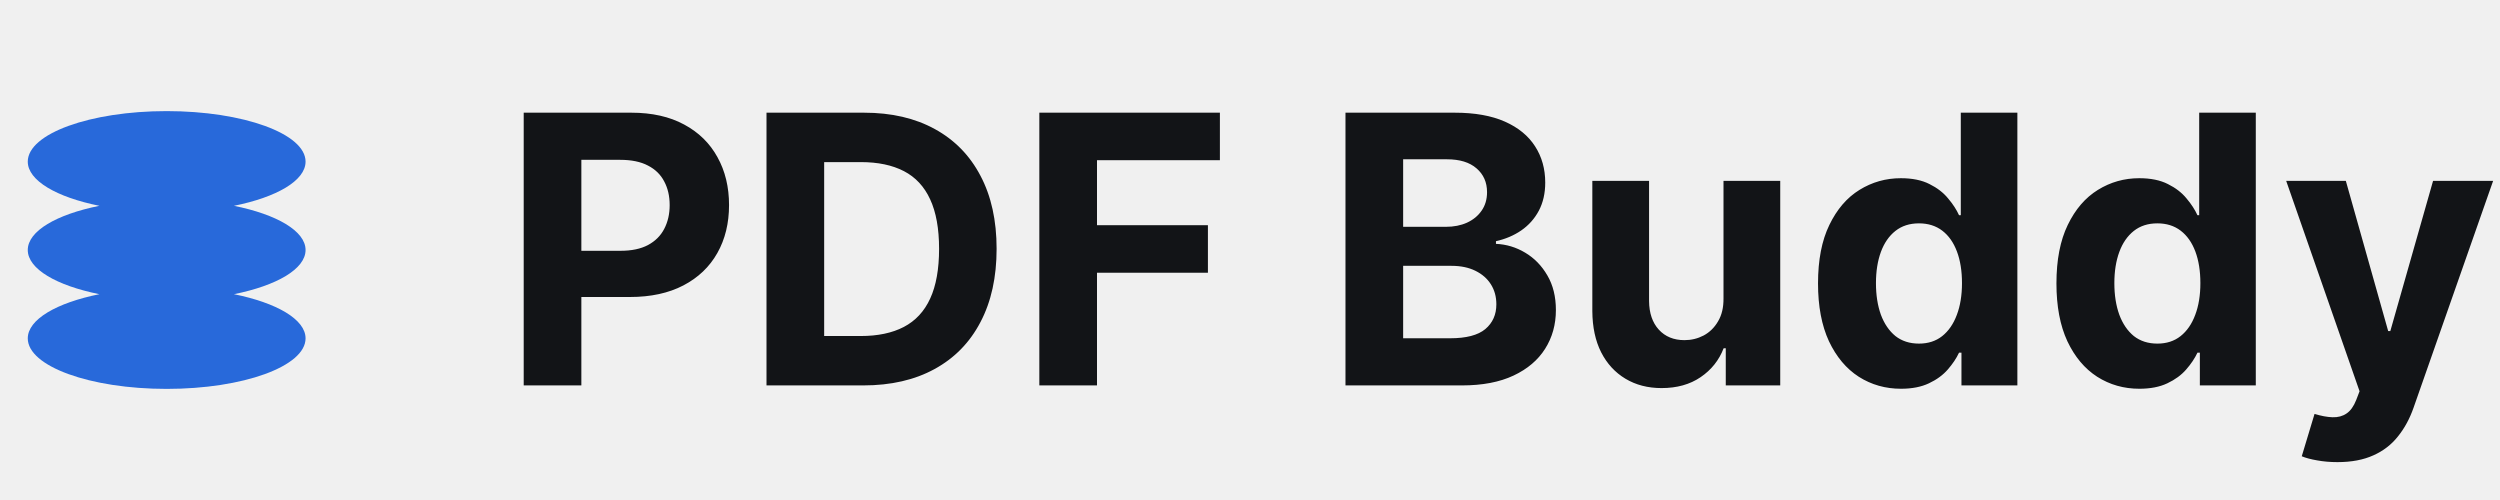
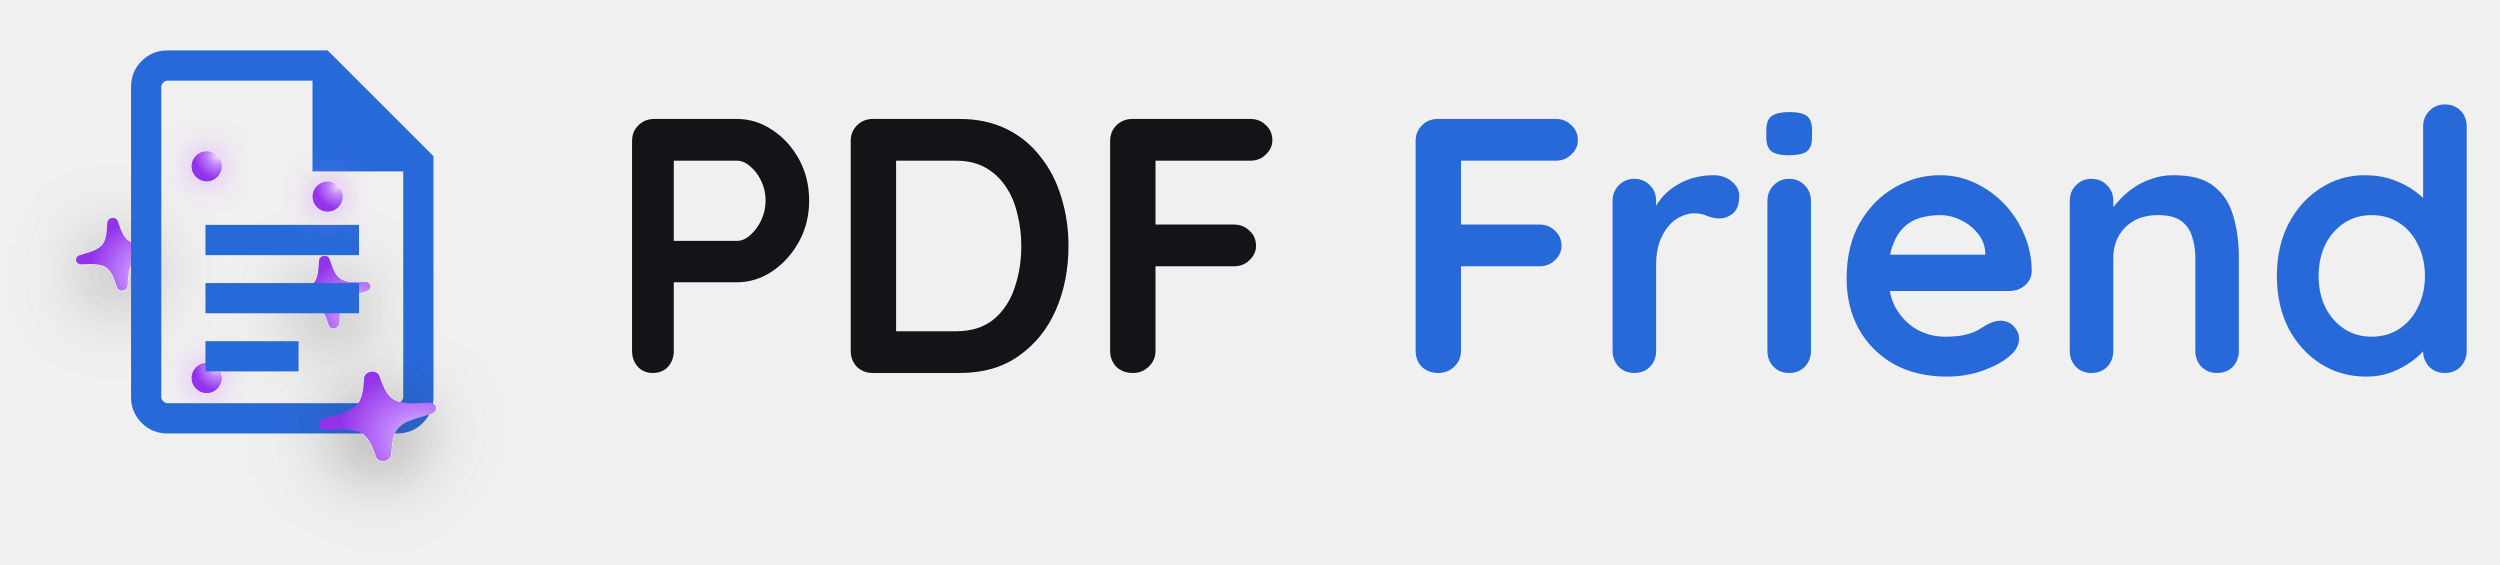
- <svg xmlns="http://www.w3.org/2000/svg" width="120" height="24" viewBox="0 0 120 24" fill="none">
-   <g clip-path="url(#clip0_64_724)">
-     <path fill-rule="evenodd" clip-rule="evenodd" d="M14.667 7.758C14.667 8.67 13.28 9.465 11.23 9.879C13.28 10.292 14.667 11.087 14.667 12C14.667 12.913 13.28 13.708 11.23 14.121C13.28 14.535 14.667 15.33 14.667 16.242C14.667 17.581 11.682 18.667 8 18.667C4.318 18.667 1.333 17.581 1.333 16.242C1.333 15.33 2.72 14.535 4.77 14.121C2.72 13.708 1.333 12.913 1.333 12C1.333 11.087 2.72 10.292 4.77 9.879C2.72 9.465 1.333 8.67 1.333 7.758C1.333 6.419 4.318 5.333 8 5.333C11.682 5.333 14.667 6.419 14.667 7.758Z" fill="#2869DA" />
+ <svg xmlns="http://www.w3.org/2000/svg" width="124" height="28" viewBox="0 0 124 28" fill="none">
+   <g filter="url(#filter0_d_142_341)">
+     <path d="M6.095 14.405C5.961 14.426 5.838 14.356 5.801 14.237C5.453 13.178 5.261 13.052 4.05 13.113C3.91 13.119 3.789 13.034 3.771 12.917C3.753 12.798 3.843 12.685 3.978 12.646C5.142 12.323 5.27 12.174 5.321 11.056C5.327 10.932 5.42 10.829 5.552 10.81C5.688 10.789 5.809 10.859 5.85 10.978C6.194 12.036 6.386 12.162 7.595 12.101C7.739 12.096 7.858 12.178 7.876 12.298C7.894 12.415 7.808 12.528 7.669 12.567C6.504 12.894 6.378 13.041 6.33 14.159C6.32 14.285 6.225 14.386 6.095 14.405Z" fill="url(#paint0_radial_142_341)" />
  </g>
-   <path d="M25.138 18.5V5.409H30.303C31.296 5.409 32.141 5.599 32.84 5.978C33.539 6.353 34.072 6.875 34.438 7.544C34.809 8.209 34.994 8.976 34.994 9.845C34.994 10.714 34.807 11.482 34.432 12.146C34.057 12.811 33.514 13.329 32.802 13.7C32.094 14.07 31.238 14.256 30.232 14.256H26.94V12.038H29.785C30.317 12.038 30.756 11.946 31.102 11.763C31.451 11.575 31.711 11.318 31.881 10.989C32.056 10.657 32.144 10.276 32.144 9.845C32.144 9.411 32.056 9.031 31.881 8.707C31.711 8.379 31.451 8.126 31.102 7.947C30.752 7.763 30.309 7.672 29.772 7.672H27.905V18.5H25.138ZM41.433 18.5H36.792V5.409H41.471C42.788 5.409 43.921 5.671 44.872 6.195C45.822 6.715 46.553 7.463 47.064 8.439C47.58 9.415 47.837 10.582 47.837 11.942C47.837 13.305 47.58 14.477 47.064 15.457C46.553 16.438 45.818 17.19 44.859 17.714C43.904 18.238 42.762 18.5 41.433 18.5ZM39.56 16.129H41.318C42.136 16.129 42.824 15.984 43.382 15.694C43.945 15.4 44.367 14.946 44.648 14.332C44.933 13.714 45.076 12.918 45.076 11.942C45.076 10.974 44.933 10.184 44.648 9.57C44.367 8.957 43.947 8.505 43.389 8.215C42.83 7.925 42.142 7.781 41.324 7.781H39.56V16.129ZM49.888 18.5V5.409H58.555V7.691H52.656V10.81H57.98V13.092H52.656V18.5H49.888ZM64.583 18.5V5.409H69.825C70.788 5.409 71.591 5.552 72.234 5.837C72.878 6.123 73.362 6.519 73.685 7.026C74.009 7.529 74.171 8.109 74.171 8.765C74.171 9.276 74.069 9.726 73.864 10.114C73.66 10.497 73.379 10.812 73.021 11.06C72.667 11.303 72.262 11.475 71.806 11.577V11.705C72.305 11.727 72.771 11.867 73.206 12.127C73.645 12.387 74.001 12.751 74.273 13.22C74.546 13.685 74.683 14.239 74.683 14.882C74.683 15.577 74.51 16.197 74.165 16.742C73.824 17.283 73.319 17.712 72.65 18.027C71.981 18.342 71.156 18.5 70.176 18.5H64.583ZM67.351 16.237H69.607C70.379 16.237 70.941 16.09 71.295 15.796C71.648 15.498 71.825 15.102 71.825 14.607C71.825 14.245 71.738 13.925 71.563 13.648C71.388 13.371 71.139 13.154 70.815 12.996C70.496 12.839 70.114 12.76 69.671 12.76H67.351V16.237ZM67.351 10.887H69.403C69.782 10.887 70.119 10.821 70.413 10.689C70.711 10.553 70.945 10.361 71.116 10.114C71.29 9.866 71.378 9.57 71.378 9.225C71.378 8.752 71.21 8.371 70.873 8.081C70.54 7.791 70.067 7.646 69.454 7.646H67.351V10.887ZM82.728 14.32V8.682H85.451V18.5H82.837V16.717H82.735C82.513 17.292 82.145 17.754 81.629 18.104C81.118 18.453 80.493 18.628 79.756 18.628C79.1 18.628 78.522 18.479 78.024 18.18C77.525 17.882 77.135 17.458 76.854 16.908C76.577 16.359 76.437 15.7 76.432 14.933V8.682H79.155V14.447C79.16 15.027 79.315 15.485 79.622 15.822C79.929 16.158 80.34 16.327 80.856 16.327C81.184 16.327 81.491 16.252 81.776 16.103C82.062 15.95 82.292 15.724 82.466 15.425C82.645 15.127 82.733 14.758 82.728 14.32ZM91.248 18.66C90.502 18.66 89.826 18.468 89.221 18.084C88.62 17.697 88.143 17.128 87.789 16.378C87.44 15.624 87.265 14.699 87.265 13.604C87.265 12.479 87.446 11.543 87.809 10.798C88.171 10.048 88.652 9.487 89.253 9.116C89.858 8.741 90.521 8.554 91.241 8.554C91.791 8.554 92.249 8.648 92.615 8.835C92.986 9.018 93.284 9.249 93.51 9.526C93.74 9.798 93.915 10.067 94.034 10.331H94.118V5.409H96.834V18.5H94.15V16.928H94.034C93.907 17.2 93.725 17.471 93.491 17.739C93.261 18.004 92.961 18.223 92.59 18.398C92.223 18.572 91.776 18.66 91.248 18.66ZM92.11 16.493C92.549 16.493 92.92 16.374 93.223 16.135C93.529 15.892 93.764 15.553 93.926 15.119C94.092 14.684 94.175 14.175 94.175 13.591C94.175 13.007 94.094 12.5 93.932 12.07C93.77 11.639 93.536 11.307 93.229 11.072C92.922 10.838 92.549 10.721 92.11 10.721C91.663 10.721 91.286 10.842 90.979 11.085C90.672 11.328 90.44 11.665 90.282 12.095C90.125 12.526 90.046 13.024 90.046 13.591C90.046 14.162 90.125 14.667 90.282 15.106C90.444 15.54 90.677 15.881 90.979 16.129C91.286 16.371 91.663 16.493 92.11 16.493ZM102.691 18.66C101.945 18.66 101.27 18.468 100.665 18.084C100.064 17.697 99.587 17.128 99.233 16.378C98.883 15.624 98.709 14.699 98.709 13.604C98.709 12.479 98.89 11.543 99.252 10.798C99.614 10.048 100.096 9.487 100.697 9.116C101.302 8.741 101.964 8.554 102.684 8.554C103.234 8.554 103.692 8.648 104.059 8.835C104.43 9.018 104.728 9.249 104.954 9.526C105.184 9.798 105.358 10.067 105.478 10.331H105.561V5.409H108.278V18.5H105.593V16.928H105.478C105.35 17.2 105.169 17.471 104.934 17.739C104.704 18.004 104.404 18.223 104.033 18.398C103.667 18.572 103.219 18.66 102.691 18.66ZM103.554 16.493C103.993 16.493 104.363 16.374 104.666 16.135C104.973 15.892 105.207 15.553 105.369 15.119C105.535 14.684 105.618 14.175 105.618 13.591C105.618 13.007 105.537 12.5 105.376 12.07C105.214 11.639 104.979 11.307 104.672 11.072C104.366 10.838 103.993 10.721 103.554 10.721C103.106 10.721 102.729 10.842 102.422 11.085C102.116 11.328 101.883 11.665 101.726 12.095C101.568 12.526 101.489 13.024 101.489 13.591C101.489 14.162 101.568 14.667 101.726 15.106C101.888 15.54 102.12 15.881 102.422 16.129C102.729 16.371 103.106 16.493 103.554 16.493ZM112.197 22.182C111.852 22.182 111.528 22.154 111.226 22.099C110.928 22.048 110.68 21.982 110.484 21.901L111.098 19.868C111.418 19.966 111.705 20.019 111.961 20.028C112.221 20.036 112.445 19.977 112.632 19.849C112.824 19.721 112.979 19.504 113.099 19.197L113.259 18.781L109.737 8.682H112.6L114.633 15.892H114.735L116.787 8.682H119.67L115.854 19.561C115.67 20.09 115.421 20.55 115.106 20.942C114.795 21.338 114.401 21.643 113.923 21.856C113.446 22.073 112.871 22.182 112.197 22.182Z" fill="#121417" />
+   <g filter="url(#filter1_d_142_341)">
+     <circle cx="10.25" cy="18.75" r="0.75" transform="rotate(180 10.25 18.75)" fill="url(#paint1_radial_142_341)" />
+   </g>
+   <g filter="url(#filter2_d_142_341)">
+     <path d="M16.595 16.285C16.461 16.306 16.338 16.236 16.301 16.117C15.953 15.058 15.761 14.932 14.55 14.993C14.41 14.999 14.289 14.914 14.271 14.797C14.253 14.678 14.343 14.565 14.477 14.527C15.642 14.203 15.769 14.054 15.821 12.936C15.827 12.812 15.92 12.71 16.052 12.69C16.188 12.669 16.309 12.739 16.35 12.858C16.694 13.916 16.886 14.042 18.095 13.981C18.239 13.976 18.358 14.058 18.376 14.178C18.394 14.295 18.308 14.408 18.169 14.447C17.004 14.774 16.878 14.922 16.829 16.039C16.82 16.165 16.725 16.266 16.595 16.285Z" fill="url(#paint2_radial_142_341)" />
+   </g>
+   <path d="M10.192 12.654H17.808V11.154H10.192V12.654ZM10.192 15.539H17.808V14.039H10.192V15.539ZM10.192 18.423H14.808V16.923H10.192V18.423ZM8.308 21.5C7.803 21.5 7.375 21.325 7.025 20.975C6.675 20.625 6.5 20.197 6.5 19.692V4.308C6.5 3.803 6.675 3.375 7.025 3.025C7.375 2.675 7.803 2.5 8.308 2.5H16.25L21.5 7.75V19.692C21.5 20.197 21.325 20.625 20.975 20.975C20.625 21.325 20.197 21.5 19.692 21.5H8.308ZM15.5 8.5V4H8.308C8.231 4 8.16 4.032 8.096 4.096C8.032 4.16 8 4.231 8 4.308V19.692C8 19.769 8.032 19.84 8.096 19.904C8.16 19.968 8.231 20 8.308 20H19.692C19.769 20 19.84 19.968 19.904 19.904C19.968 19.84 20 19.769 20 19.692V8.5H15.5Z" fill="#2869DA" />
+   <g filter="url(#filter3_d_142_341)">
+     <path d="M19.064 22.866C18.875 22.894 18.705 22.811 18.656 22.665C18.194 21.365 17.927 21.215 16.221 21.323C16.024 21.334 15.856 21.232 15.834 21.088C15.812 20.942 15.941 20.799 16.132 20.748C17.779 20.317 17.962 20.13 18.065 18.747C18.077 18.594 18.21 18.465 18.396 18.437C18.588 18.408 18.756 18.491 18.81 18.637C19.266 19.935 19.533 20.085 21.237 19.978C21.439 19.968 21.604 20.066 21.627 20.214C21.648 20.359 21.525 20.5 21.329 20.552C19.68 20.988 19.499 21.173 19.401 22.554C19.384 22.711 19.248 22.838 19.064 22.866Z" fill="url(#paint3_radial_142_341)" />
+   </g>
+   <g filter="url(#filter4_d_142_341)">
+     <circle cx="10.25" cy="8.25" r="0.75" transform="rotate(180 10.25 8.25)" fill="url(#paint4_radial_142_341)" />
+   </g>
+   <g filter="url(#filter5_d_142_341)">
+     <circle cx="16.25" cy="9.75" r="0.75" transform="rotate(180 16.25 9.75)" fill="url(#paint5_radial_142_341)" />
+   </g>
+   <path d="M36.552 5.9C37.176 5.9 37.758 6.08 38.298 6.44C38.85 6.8 39.294 7.286 39.63 7.898C39.966 8.51 40.134 9.194 40.134 9.95C40.134 10.694 39.966 11.372 39.63 11.984C39.294 12.596 38.85 13.088 38.298 13.46C37.758 13.82 37.176 14 36.552 14H33.24L33.42 13.676V17.402C33.42 17.714 33.324 17.978 33.132 18.194C32.94 18.398 32.688 18.5 32.376 18.5C32.076 18.5 31.83 18.398 31.638 18.194C31.446 17.978 31.35 17.714 31.35 17.402V6.998C31.35 6.686 31.452 6.428 31.656 6.224C31.872 6.008 32.136 5.9 32.448 5.9H36.552ZM36.552 11.948C36.78 11.948 37.002 11.852 37.218 11.66C37.434 11.468 37.614 11.222 37.758 10.922C37.902 10.61 37.974 10.286 37.974 9.95C37.974 9.602 37.902 9.278 37.758 8.978C37.614 8.678 37.434 8.438 37.218 8.258C37.002 8.066 36.78 7.97 36.552 7.97H33.204L33.42 7.646V12.236L33.222 11.948H36.552ZM47.596 5.9C48.46 5.9 49.228 6.062 49.9 6.386C50.572 6.71 51.136 7.166 51.592 7.754C52.06 8.33 52.408 9.002 52.636 9.77C52.876 10.526 52.996 11.336 52.996 12.2C52.996 13.364 52.786 14.426 52.366 15.386C51.946 16.334 51.334 17.09 50.53 17.654C49.738 18.218 48.76 18.5 47.596 18.5H43.294C42.982 18.5 42.718 18.398 42.502 18.194C42.298 17.978 42.196 17.714 42.196 17.402V6.998C42.196 6.686 42.298 6.428 42.502 6.224C42.718 6.008 42.982 5.9 43.294 5.9H47.596ZM47.416 16.43C48.172 16.43 48.79 16.238 49.27 15.854C49.75 15.458 50.098 14.942 50.314 14.306C50.542 13.658 50.656 12.956 50.656 12.2C50.656 11.636 50.59 11.102 50.458 10.598C50.338 10.082 50.146 9.632 49.882 9.248C49.618 8.852 49.282 8.54 48.874 8.312C48.466 8.084 47.98 7.97 47.416 7.97H44.266L44.446 7.808V16.628L44.338 16.43H47.416ZM56.197 18.5C55.861 18.5 55.585 18.398 55.369 18.194C55.165 17.978 55.063 17.714 55.063 17.402V6.998C55.063 6.686 55.165 6.428 55.369 6.224C55.585 6.008 55.849 5.9 56.161 5.9H62.011C62.323 5.9 62.581 6.002 62.785 6.206C63.001 6.398 63.109 6.65 63.109 6.962C63.109 7.226 63.001 7.46 62.785 7.664C62.581 7.868 62.323 7.97 62.011 7.97H57.151L57.313 7.754V11.372L57.187 11.138H61.201C61.513 11.138 61.771 11.24 61.975 11.444C62.191 11.636 62.299 11.888 62.299 12.2C62.299 12.464 62.191 12.698 61.975 12.902C61.771 13.106 61.513 13.208 61.201 13.208H57.151L57.313 13.046V17.402C57.313 17.714 57.199 17.978 56.971 18.194C56.755 18.398 56.497 18.5 56.197 18.5Z" fill="#121417" />
+   <path d="M71.349 18.5C71.013 18.5 70.737 18.398 70.521 18.194C70.317 17.978 70.215 17.714 70.215 17.402V6.998C70.215 6.686 70.317 6.428 70.521 6.224C70.737 6.008 71.001 5.9 71.313 5.9H77.163C77.475 5.9 77.733 6.002 77.937 6.206C78.153 6.398 78.261 6.65 78.261 6.962C78.261 7.226 78.153 7.46 77.937 7.664C77.733 7.868 77.475 7.97 77.163 7.97H72.303L72.465 7.754V11.372L72.339 11.138H76.353C76.665 11.138 76.923 11.24 77.127 11.444C77.343 11.636 77.451 11.888 77.451 12.2C77.451 12.464 77.343 12.698 77.127 12.902C76.923 13.106 76.665 13.208 76.353 13.208H72.303L72.465 13.046V17.402C72.465 17.714 72.351 17.978 72.123 18.194C71.907 18.398 71.649 18.5 71.349 18.5ZM81.064 18.5C80.752 18.5 80.495 18.398 80.29 18.194C80.087 17.978 79.984 17.714 79.984 17.402V9.968C79.984 9.656 80.087 9.398 80.29 9.194C80.495 8.978 80.752 8.87 81.064 8.87C81.376 8.87 81.635 8.978 81.838 9.194C82.043 9.398 82.144 9.656 82.144 9.968V11.66L82.019 10.454C82.15 10.166 82.319 9.914 82.522 9.698C82.739 9.47 82.978 9.284 83.243 9.14C83.507 8.984 83.788 8.87 84.088 8.798C84.388 8.726 84.689 8.69 84.989 8.69C85.349 8.69 85.648 8.792 85.888 8.996C86.141 9.2 86.266 9.44 86.266 9.716C86.266 10.112 86.165 10.4 85.96 10.58C85.757 10.748 85.534 10.832 85.294 10.832C85.067 10.832 84.856 10.79 84.665 10.706C84.484 10.622 84.275 10.58 84.034 10.58C83.819 10.58 83.597 10.634 83.368 10.742C83.153 10.838 82.948 10.994 82.757 11.21C82.576 11.426 82.427 11.696 82.306 12.02C82.198 12.332 82.144 12.704 82.144 13.136V17.402C82.144 17.714 82.043 17.978 81.838 18.194C81.635 18.398 81.376 18.5 81.064 18.5ZM89.823 17.402C89.823 17.714 89.721 17.978 89.517 18.194C89.313 18.398 89.055 18.5 88.743 18.5C88.431 18.5 88.173 18.398 87.969 18.194C87.765 17.978 87.663 17.714 87.663 17.402V9.968C87.663 9.656 87.765 9.398 87.969 9.194C88.173 8.978 88.431 8.87 88.743 8.87C89.055 8.87 89.313 8.978 89.517 9.194C89.721 9.398 89.823 9.656 89.823 9.968V17.402ZM88.725 7.7C88.317 7.7 88.029 7.634 87.861 7.502C87.693 7.37 87.609 7.136 87.609 6.8V6.458C87.609 6.11 87.699 5.876 87.879 5.756C88.071 5.624 88.359 5.558 88.743 5.558C89.163 5.558 89.457 5.624 89.625 5.756C89.793 5.888 89.877 6.122 89.877 6.458V6.8C89.877 7.148 89.787 7.388 89.607 7.52C89.427 7.64 89.133 7.7 88.725 7.7ZM96.579 18.68C95.559 18.68 94.671 18.47 93.915 18.05C93.171 17.618 92.595 17.036 92.187 16.304C91.791 15.572 91.593 14.744 91.593 13.82C91.593 12.74 91.809 11.822 92.241 11.066C92.685 10.298 93.261 9.71 93.969 9.302C94.677 8.894 95.427 8.69 96.219 8.69C96.831 8.69 97.407 8.816 97.947 9.068C98.499 9.32 98.985 9.668 99.405 10.112C99.825 10.544 100.155 11.048 100.395 11.624C100.647 12.2 100.773 12.812 100.773 13.46C100.761 13.748 100.647 13.982 100.431 14.162C100.215 14.342 99.963 14.432 99.675 14.432H92.799L92.259 12.632H98.865L98.469 12.992V12.506C98.445 12.158 98.319 11.846 98.091 11.57C97.875 11.294 97.599 11.078 97.263 10.922C96.939 10.754 96.591 10.67 96.219 10.67C95.859 10.67 95.523 10.718 95.211 10.814C94.899 10.91 94.629 11.072 94.401 11.3C94.173 11.528 93.993 11.834 93.861 12.218C93.729 12.602 93.663 13.088 93.663 13.676C93.663 14.324 93.795 14.876 94.059 15.332C94.335 15.776 94.683 16.118 95.103 16.358C95.535 16.586 95.991 16.7 96.471 16.7C96.915 16.7 97.269 16.664 97.533 16.592C97.797 16.52 98.007 16.436 98.163 16.34C98.331 16.232 98.481 16.142 98.613 16.07C98.829 15.962 99.033 15.908 99.225 15.908C99.489 15.908 99.705 15.998 99.873 16.178C100.053 16.358 100.143 16.568 100.143 16.808C100.143 17.132 99.975 17.426 99.639 17.69C99.327 17.954 98.889 18.188 98.325 18.392C97.761 18.584 97.179 18.68 96.579 18.68ZM107.808 8.69C108.696 8.69 109.368 8.876 109.824 9.248C110.292 9.62 110.61 10.118 110.778 10.742C110.958 11.354 111.048 12.038 111.048 12.794V17.402C111.048 17.714 110.946 17.978 110.742 18.194C110.538 18.398 110.28 18.5 109.968 18.5C109.656 18.5 109.398 18.398 109.194 18.194C108.99 17.978 108.888 17.714 108.888 17.402V12.794C108.888 12.398 108.834 12.044 108.726 11.732C108.63 11.408 108.45 11.15 108.186 10.958C107.922 10.766 107.544 10.67 107.052 10.67C106.572 10.67 106.164 10.766 105.828 10.958C105.504 11.15 105.252 11.408 105.072 11.732C104.904 12.044 104.82 12.398 104.82 12.794V17.402C104.82 17.714 104.718 17.978 104.514 18.194C104.31 18.398 104.052 18.5 103.74 18.5C103.428 18.5 103.17 18.398 102.966 18.194C102.762 17.978 102.66 17.714 102.66 17.402V9.968C102.66 9.656 102.762 9.398 102.966 9.194C103.17 8.978 103.428 8.87 103.74 8.87C104.052 8.87 104.31 8.978 104.514 9.194C104.718 9.398 104.82 9.656 104.82 9.968V10.742L104.55 10.688C104.658 10.484 104.814 10.268 105.018 10.04C105.222 9.8 105.462 9.578 105.738 9.374C106.014 9.17 106.326 9.008 106.674 8.888C107.022 8.756 107.4 8.69 107.808 8.69ZM121.267 5.18C121.579 5.18 121.837 5.282 122.041 5.486C122.245 5.69 122.347 5.954 122.347 6.278V17.402C122.347 17.714 122.245 17.978 122.041 18.194C121.837 18.398 121.579 18.5 121.267 18.5C120.955 18.5 120.697 18.398 120.493 18.194C120.289 17.978 120.187 17.714 120.187 17.402V16.52L120.583 16.682C120.583 16.838 120.499 17.03 120.331 17.258C120.163 17.474 119.935 17.69 119.647 17.906C119.359 18.122 119.017 18.308 118.621 18.464C118.237 18.608 117.817 18.68 117.361 18.68C116.533 18.68 115.783 18.47 115.111 18.05C114.439 17.618 113.905 17.03 113.509 16.286C113.125 15.53 112.933 14.666 112.933 13.694C112.933 12.71 113.125 11.846 113.509 11.102C113.905 10.346 114.433 9.758 115.093 9.338C115.753 8.906 116.485 8.69 117.289 8.69C117.805 8.69 118.279 8.768 118.711 8.924C119.143 9.08 119.515 9.278 119.827 9.518C120.151 9.758 120.397 10.004 120.565 10.256C120.745 10.496 120.835 10.7 120.835 10.868L120.187 11.102V6.278C120.187 5.966 120.289 5.708 120.493 5.504C120.697 5.288 120.955 5.18 121.267 5.18ZM117.631 16.7C118.159 16.7 118.621 16.568 119.017 16.304C119.413 16.04 119.719 15.68 119.935 15.224C120.163 14.768 120.277 14.258 120.277 13.694C120.277 13.118 120.163 12.602 119.935 12.146C119.719 11.69 119.413 11.33 119.017 11.066C118.621 10.802 118.159 10.67 117.631 10.67C117.115 10.67 116.659 10.802 116.263 11.066C115.867 11.33 115.555 11.69 115.327 12.146C115.111 12.602 115.003 13.118 115.003 13.694C115.003 14.258 115.111 14.768 115.327 15.224C115.555 15.68 115.867 16.04 116.263 16.304C116.659 16.568 117.115 16.7 117.631 16.7Z" fill="#2869DA" />
  <defs>
-     <clipPath id="clip0_64_724">
-       <rect width="16" height="16" fill="white" transform="translate(0 4)" />
-     </clipPath>
+     <filter id="filter0_d_142_341" x="0.305" y="8.244" width="11.037" height="10.53" filterUnits="userSpaceOnUse" color-interpolation-filters="sRGB">
+       <feFlood flood-opacity="0" result="BackgroundImageFix" />
+       <feColorMatrix in="SourceAlpha" type="matrix" values="0 0 0 0 0 0 0 0 0 0 0 0 0 0 0 0 0 0 127 0" result="hardAlpha" />
+       <feOffset dy="0.902" />
+       <feGaussianBlur stdDeviation="1.732" />
+       <feComposite in2="hardAlpha" operator="out" />
+       <feColorMatrix type="matrix" values="0 0 0 0 0.221 0 0 0 0 0.21 0 0 0 0 0.242 0 0 0 0.6 0" />
+       <feBlend mode="normal" in2="BackgroundImageFix" result="effect1_dropShadow_142_341" />
+       <feBlend mode="normal" in="SourceGraphic" in2="effect1_dropShadow_142_341" result="shape" />
+     </filter>
+     <filter id="filter1_d_142_341" x="8" y="16.5" width="4.5" height="4.5" filterUnits="userSpaceOnUse" color-interpolation-filters="sRGB">
+       <feFlood flood-opacity="0" result="BackgroundImageFix" />
+       <feColorMatrix in="SourceAlpha" type="matrix" values="0 0 0 0 0 0 0 0 0 0 0 0 0 0 0 0 0 0 127 0" result="hardAlpha" />
+       <feOffset />
+       <feGaussianBlur stdDeviation="0.75" />
+       <feComposite in2="hardAlpha" operator="out" />
+       <feColorMatrix type="matrix" values="0 0 0 0 0.831 0 0 0 0 0.545 0 0 0 0 1 0 0 0 0.8 0" />
+       <feBlend mode="normal" in2="BackgroundImageFix" result="effect1_dropShadow_142_341" />
+       <feBlend mode="normal" in="SourceGraphic" in2="effect1_dropShadow_142_341" result="shape" />
+     </filter>
+     <filter id="filter2_d_142_341" x="10.805" y="10.124" width="11.037" height="10.53" filterUnits="userSpaceOnUse" color-interpolation-filters="sRGB">
+       <feFlood flood-opacity="0" result="BackgroundImageFix" />
+       <feColorMatrix in="SourceAlpha" type="matrix" values="0 0 0 0 0 0 0 0 0 0 0 0 0 0 0 0 0 0 127 0" result="hardAlpha" />
+       <feOffset dy="0.902" />
+       <feGaussianBlur stdDeviation="1.732" />
+       <feComposite in2="hardAlpha" operator="out" />
+       <feColorMatrix type="matrix" values="0 0 0 0 0.221 0 0 0 0 0.21 0 0 0 0 0.242 0 0 0 0.6 0" />
+       <feBlend mode="normal" in2="BackgroundImageFix" result="effect1_dropShadow_142_341" />
+       <feBlend mode="normal" in="SourceGraphic" in2="effect1_dropShadow_142_341" result="shape" />
+     </filter>
+     <filter id="filter3_d_142_341" x="12.368" y="15.869" width="12.725" height="11.367" filterUnits="userSpaceOnUse" color-interpolation-filters="sRGB">
+       <feFlood flood-opacity="0" result="BackgroundImageFix" />
+       <feColorMatrix in="SourceAlpha" type="matrix" values="0 0 0 0 0 0 0 0 0 0 0 0 0 0 0 0 0 0 127 0" result="hardAlpha" />
+       <feOffset dy="0.902" />
+       <feGaussianBlur stdDeviation="1.732" />
+       <feComposite in2="hardAlpha" operator="out" />
+       <feColorMatrix type="matrix" values="0 0 0 0 0.221 0 0 0 0 0.21 0 0 0 0 0.242 0 0 0 0.6 0" />
+       <feBlend mode="normal" in2="BackgroundImageFix" result="effect1_dropShadow_142_341" />
+       <feBlend mode="normal" in="SourceGraphic" in2="effect1_dropShadow_142_341" result="shape" />
+     </filter>
+     <filter id="filter4_d_142_341" x="8" y="6" width="4.5" height="4.5" filterUnits="userSpaceOnUse" color-interpolation-filters="sRGB">
+       <feFlood flood-opacity="0" result="BackgroundImageFix" />
+       <feColorMatrix in="SourceAlpha" type="matrix" values="0 0 0 0 0 0 0 0 0 0 0 0 0 0 0 0 0 0 127 0" result="hardAlpha" />
+       <feOffset />
+       <feGaussianBlur stdDeviation="0.75" />
+       <feComposite in2="hardAlpha" operator="out" />
+       <feColorMatrix type="matrix" values="0 0 0 0 0.831 0 0 0 0 0.545 0 0 0 0 1 0 0 0 0.8 0" />
+       <feBlend mode="normal" in2="BackgroundImageFix" result="effect1_dropShadow_142_341" />
+       <feBlend mode="normal" in="SourceGraphic" in2="effect1_dropShadow_142_341" result="shape" />
+     </filter>
+     <filter id="filter5_d_142_341" x="14" y="7.5" width="4.5" height="4.5" filterUnits="userSpaceOnUse" color-interpolation-filters="sRGB">
+       <feFlood flood-opacity="0" result="BackgroundImageFix" />
+       <feColorMatrix in="SourceAlpha" type="matrix" values="0 0 0 0 0 0 0 0 0 0 0 0 0 0 0 0 0 0 127 0" result="hardAlpha" />
+       <feOffset />
+       <feGaussianBlur stdDeviation="0.75" />
+       <feComposite in2="hardAlpha" operator="out" />
+       <feColorMatrix type="matrix" values="0 0 0 0 0.831 0 0 0 0 0.545 0 0 0 0 1 0 0 0 0.8 0" />
+       <feBlend mode="normal" in2="BackgroundImageFix" result="effect1_dropShadow_142_341" />
+       <feBlend mode="normal" in="SourceGraphic" in2="effect1_dropShadow_142_341" result="shape" />
+     </filter>
+     <radialGradient id="paint0_radial_142_341" cx="0" cy="0" r="1" gradientUnits="userSpaceOnUse" gradientTransform="translate(7.3876 13.5974) rotate(-164.279) scale(2.94575 2.78104)">
+       <stop stop-color="#F0D9FF" />
+       <stop offset="0.4" stop-color="#C084FC" />
+       <stop offset="1" stop-color="#9333EA" />
+     </radialGradient>
+     <radialGradient id="paint1_radial_142_341" cx="0" cy="0" r="1" gradientUnits="userSpaceOnUse" gradientTransform="translate(9.74457 19.25) rotate(-27.2669) scale(1.09138 1.11879)">
+       <stop stop-color="#F0D9FF" />
+       <stop offset="0.4" stop-color="#C084FC" />
+       <stop offset="1" stop-color="#9333EA" />
+     </radialGradient>
+     <radialGradient id="paint2_radial_142_341" cx="0" cy="0" r="1" gradientUnits="userSpaceOnUse" gradientTransform="translate(17.8875 15.4776) rotate(-164.279) scale(2.94575 2.78104)">
+       <stop stop-color="#F0D9FF" />
+       <stop offset="0.4" stop-color="#C084FC" />
+       <stop offset="1" stop-color="#9333EA" />
+     </radialGradient>
+     <radialGradient id="paint3_radial_142_341" cx="0" cy="0" r="1" gradientUnits="userSpaceOnUse" gradientTransform="translate(20.905 21.8329) rotate(-167.072) scale(4.07226 3.4964)">
+       <stop stop-color="#F0D9FF" />
+       <stop offset="0.4" stop-color="#C084FC" />
+       <stop offset="1" stop-color="#9333EA" />
+     </radialGradient>
+     <radialGradient id="paint4_radial_142_341" cx="0" cy="0" r="1" gradientUnits="userSpaceOnUse" gradientTransform="translate(9.74457 8.75) rotate(-27.2669) scale(1.09138 1.11879)">
+       <stop stop-color="#F0D9FF" />
+       <stop offset="0.4" stop-color="#C084FC" />
+       <stop offset="1" stop-color="#9333EA" />
+     </radialGradient>
+     <radialGradient id="paint5_radial_142_341" cx="0" cy="0" r="1" gradientUnits="userSpaceOnUse" gradientTransform="translate(15.7446 10.25) rotate(-27.2669) scale(1.09138 1.11879)">
+       <stop stop-color="#F0D9FF" />
+       <stop offset="0.4" stop-color="#C084FC" />
+       <stop offset="1" stop-color="#9333EA" />
+     </radialGradient>
  </defs>
</svg>
